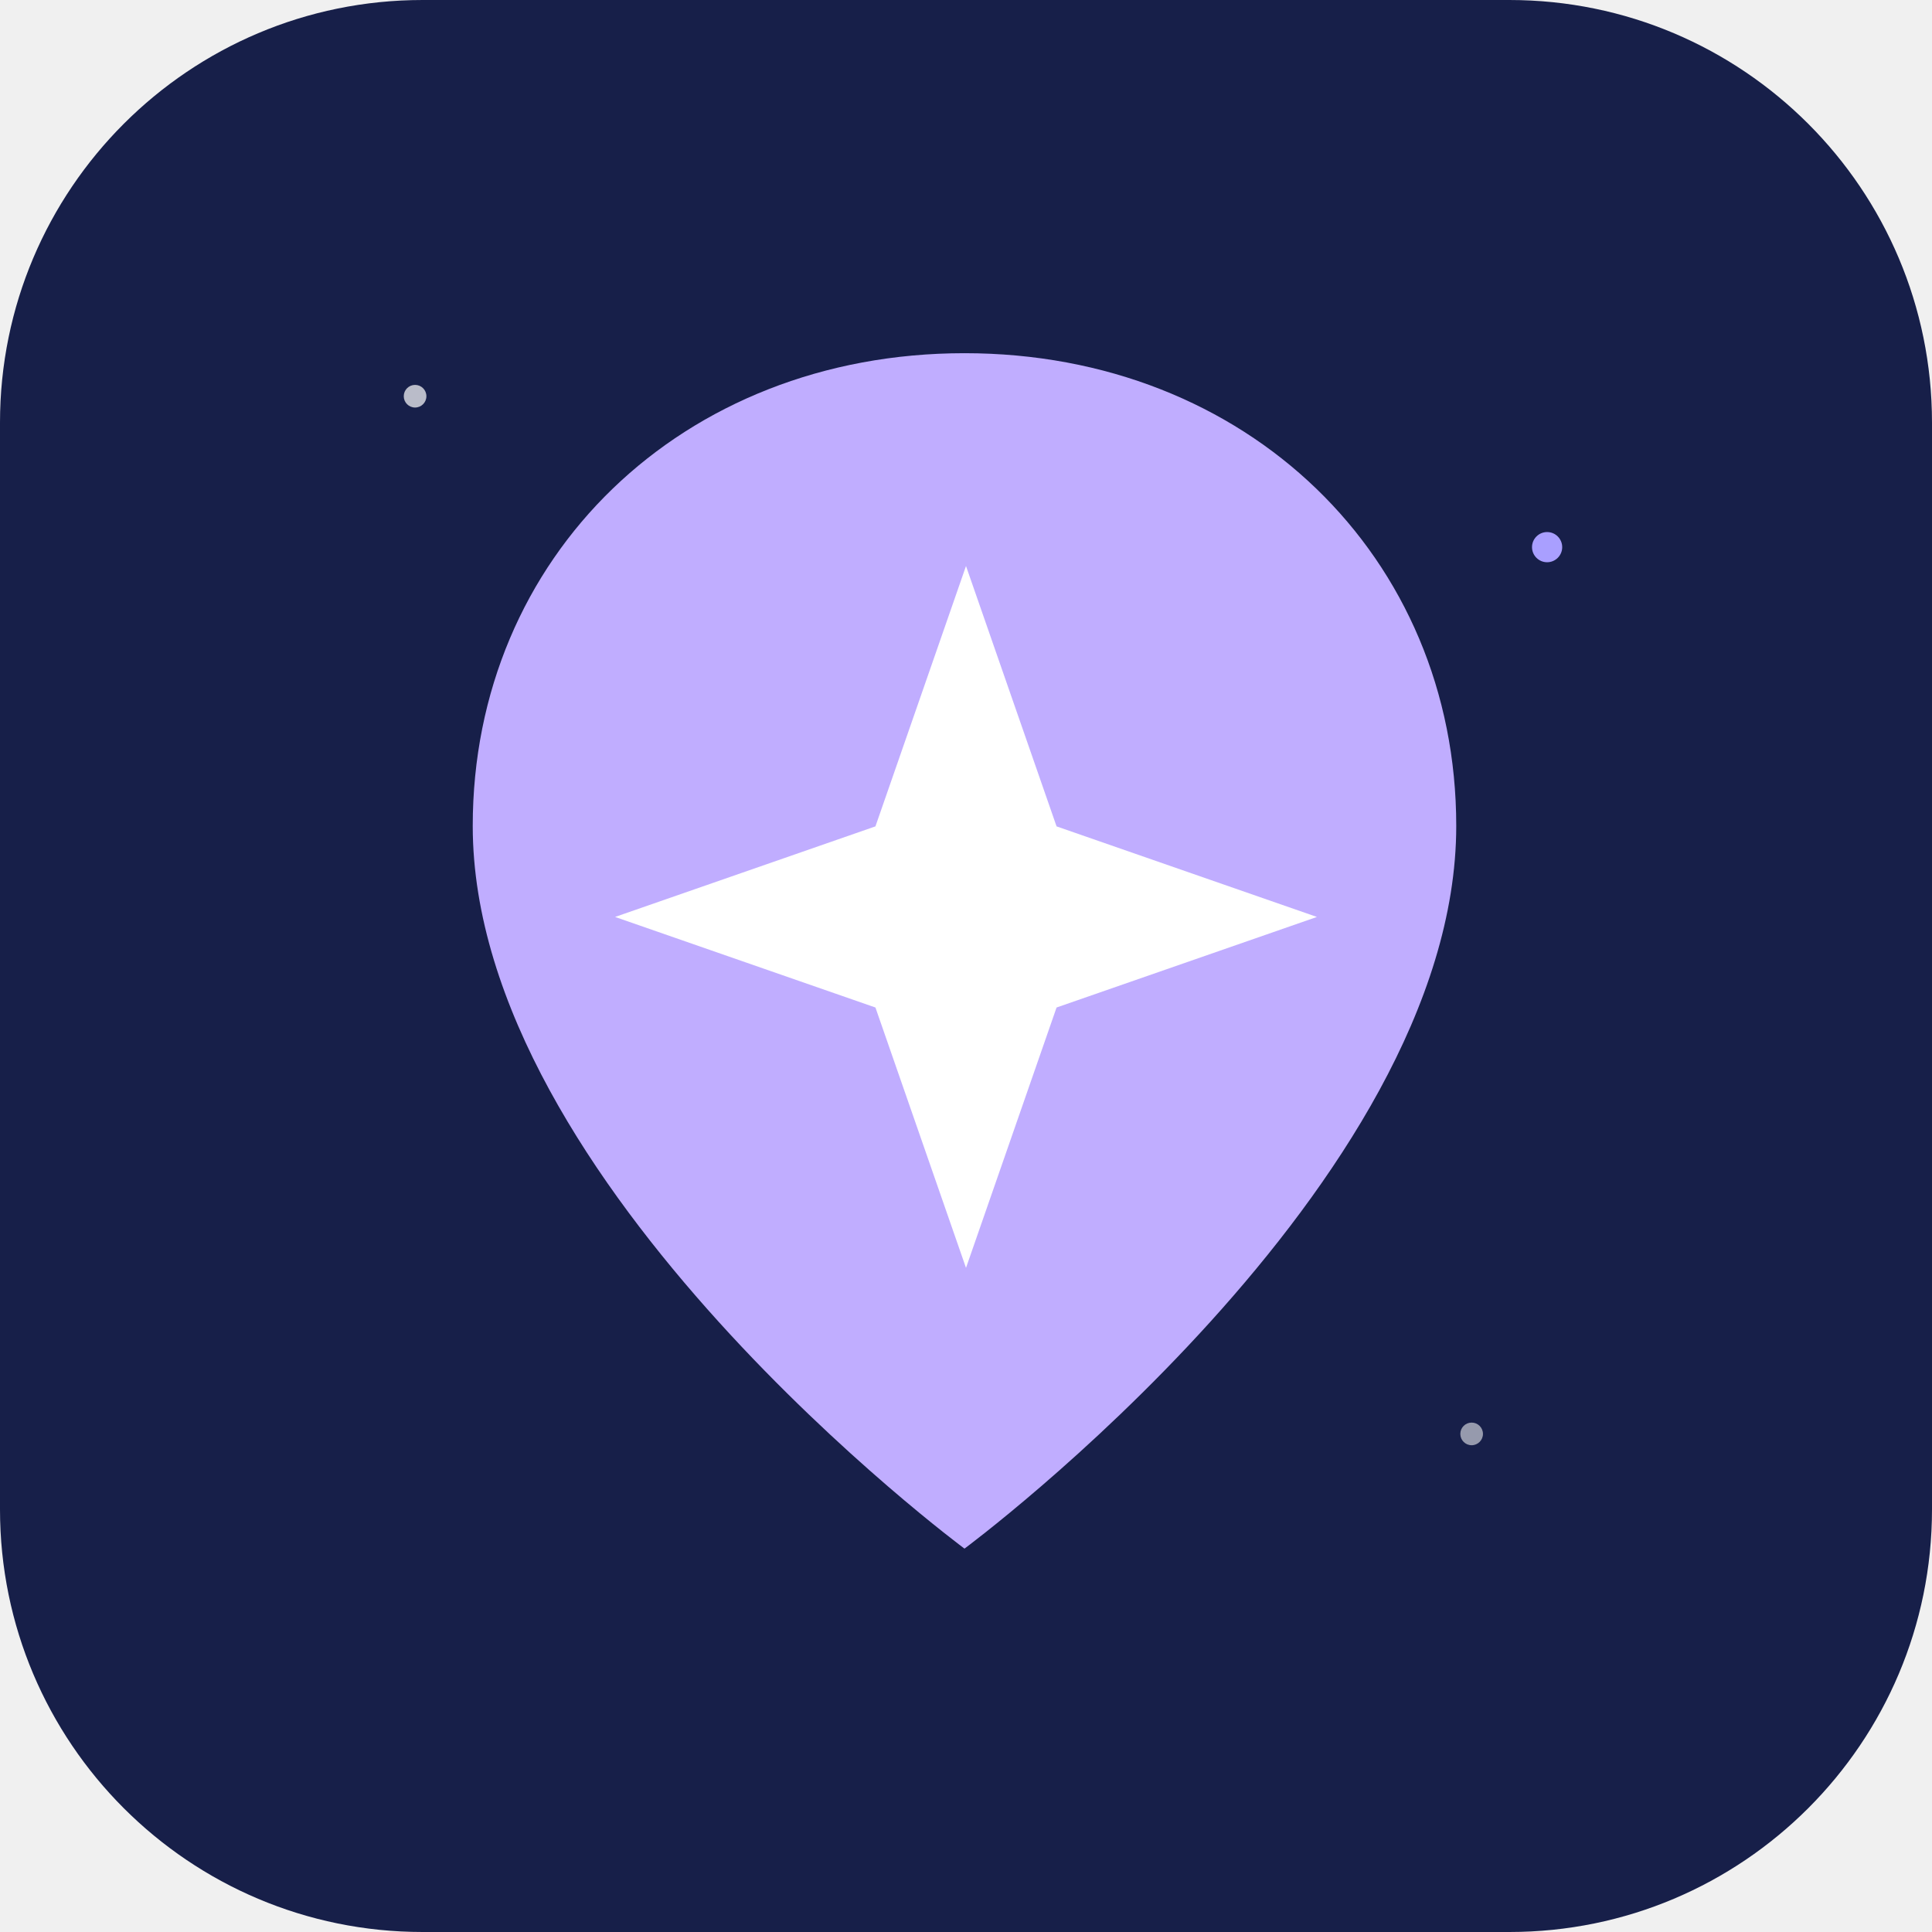
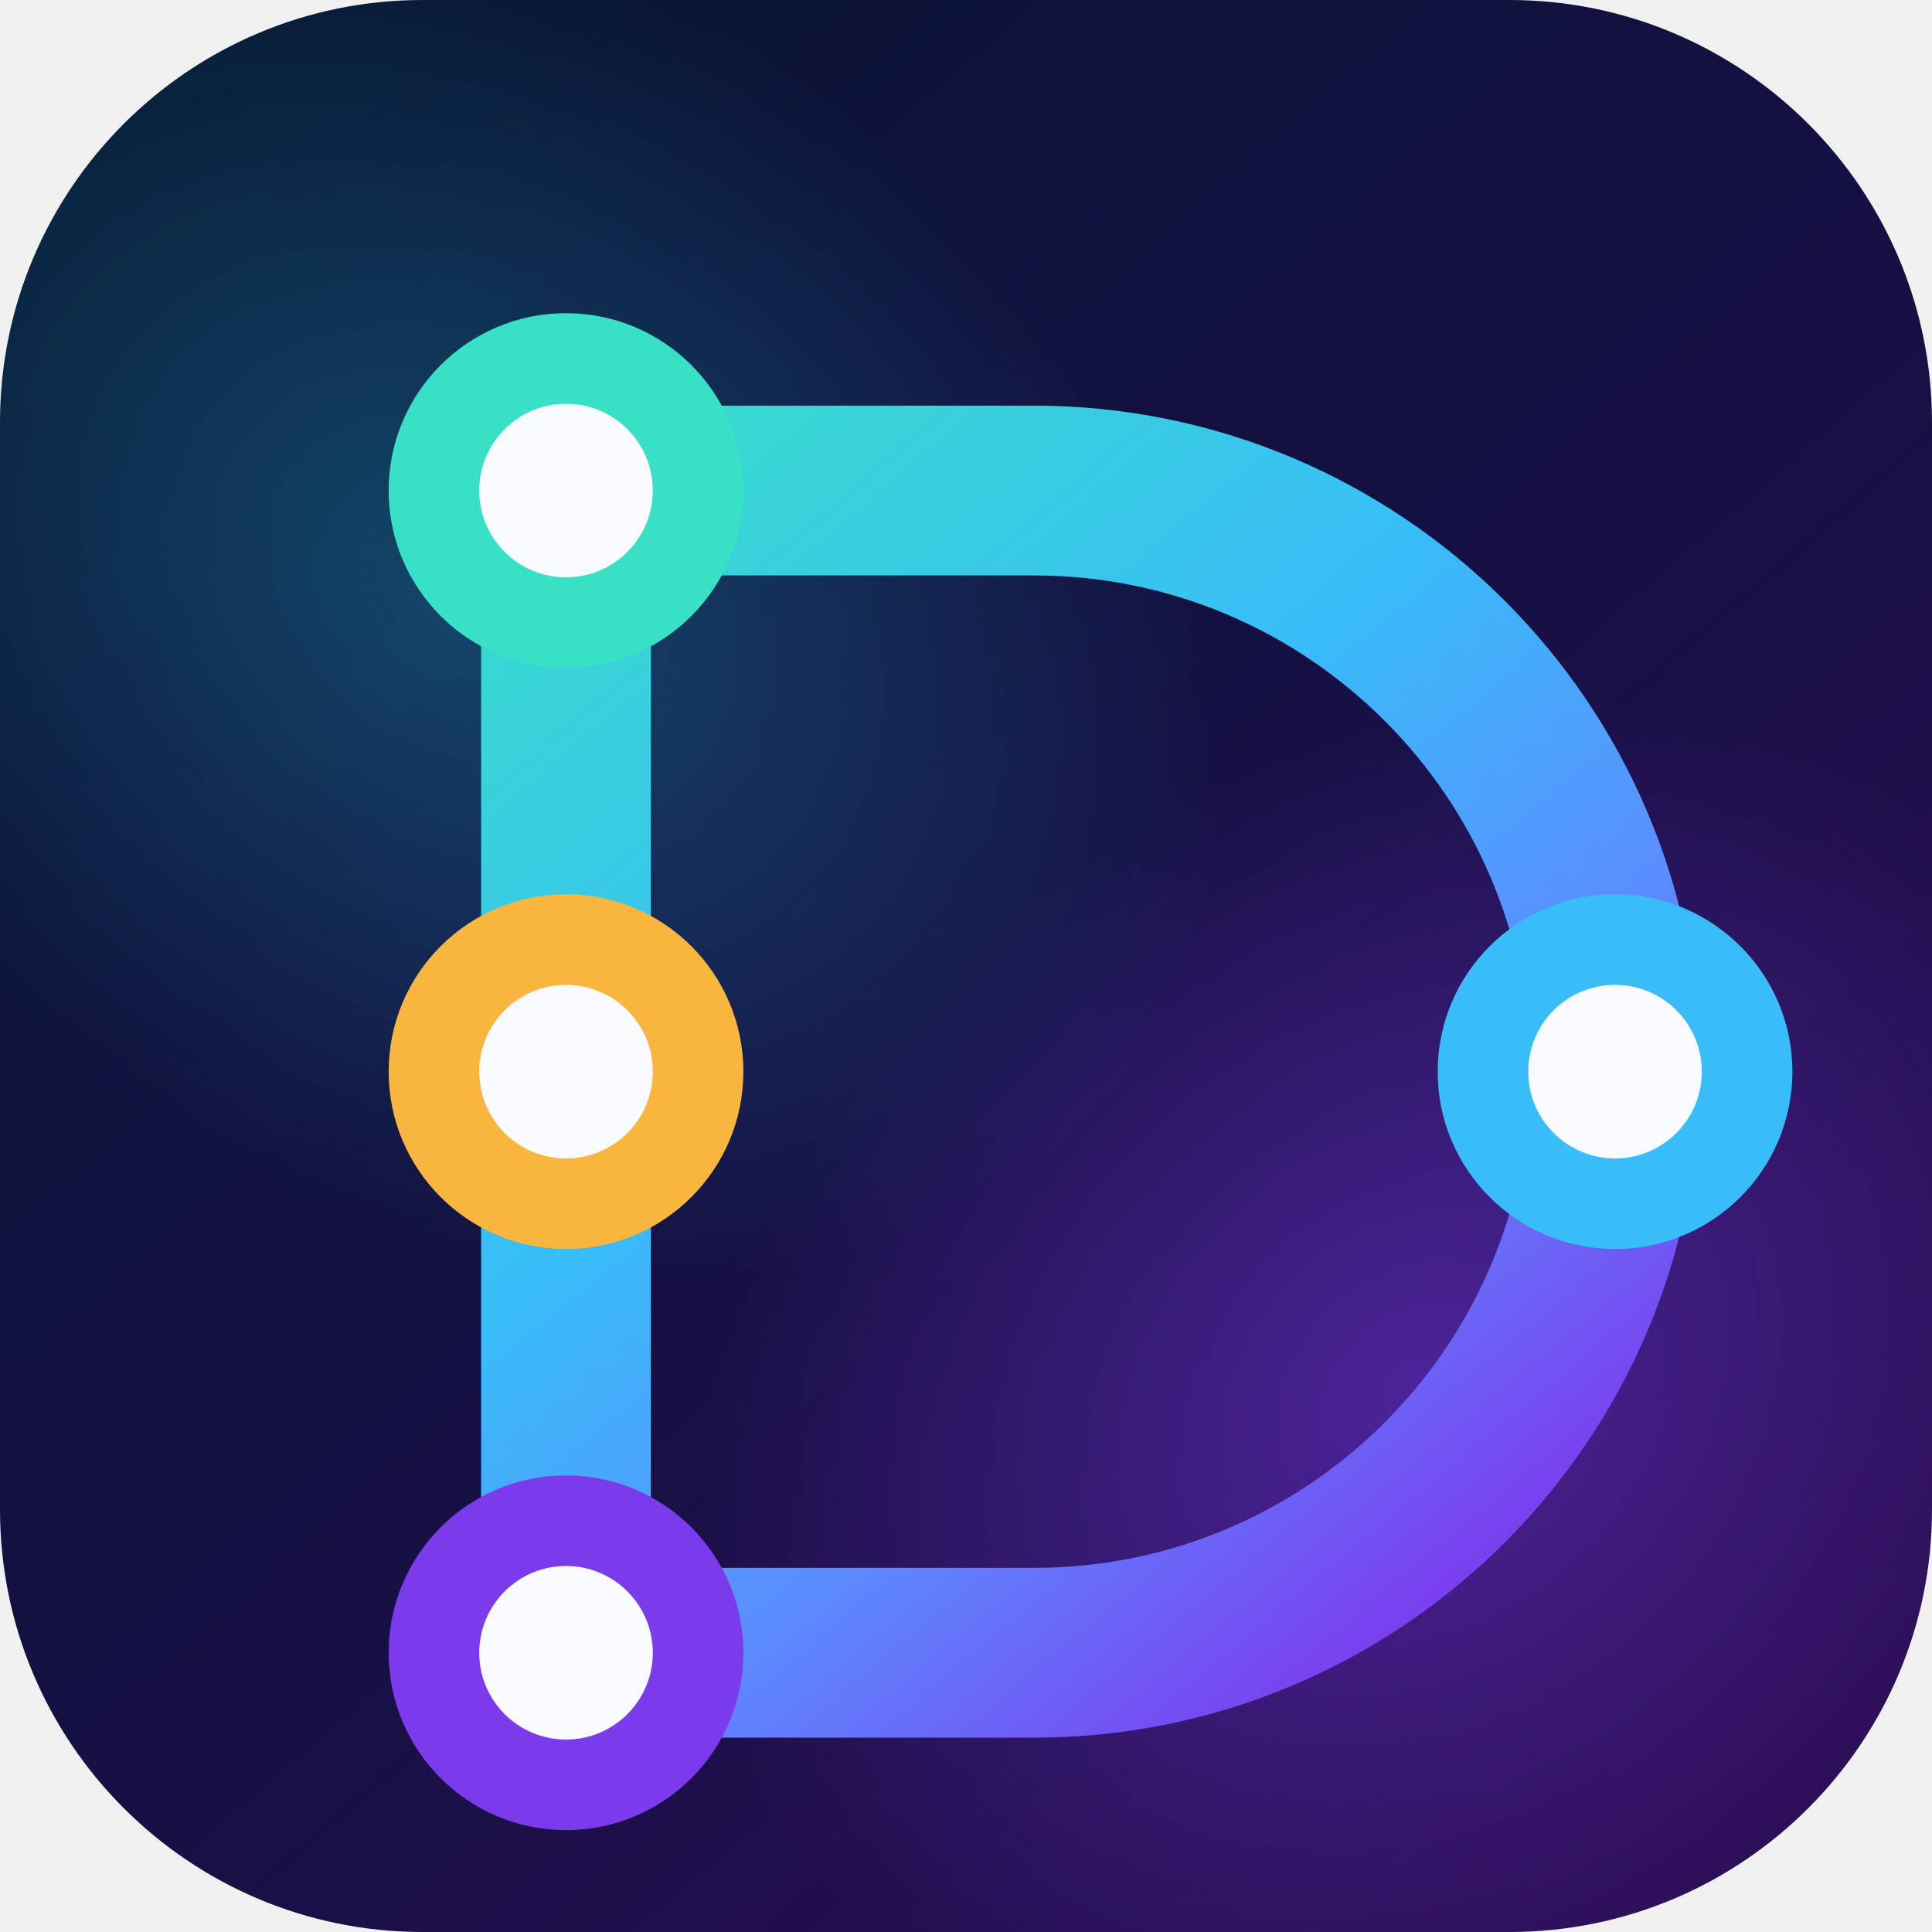
<svg xmlns="http://www.w3.org/2000/svg" viewBox="0 0 512 512">
  <defs>
-     <linearGradient id="bg" x1="64" y1="32" x2="448" y2="480">
-       <stop stop-color="#171f49" />
-       <stop offset="1" stop-color="#090d20" />
+     <linearGradient id="bg" x1="55" y1="25" x2="455" y2="486" gradientUnits="userSpaceOnUse">
+       <stop stop-color="#071531" />
+       <stop offset=".52" stop-color="#161044" />
+       <stop offset="1" stop-color="#2A0D52" />
    </linearGradient>
-     <linearGradient id="pin" x1="150" y1="90" x2="370" y2="430">
-       <stop stop-color="#c0adff" />
-       <stop offset="1" stop-color="#756fff" />
+     <radialGradient id="nebulaA" cx="0" cy="0" r="1" gradientTransform="translate(374 369) rotate(139) scale(205 166)" gradientUnits="userSpaceOnUse">
+       <stop stop-color="#7C3AED" stop-opacity=".48" />
+       <stop offset="1" stop-color="#7C3AED" stop-opacity="0" />
+     </radialGradient>
+     <radialGradient id="nebulaB" cx="0" cy="0" r="1" gradientTransform="translate(123 157) rotate(34) scale(218 164)" gradientUnits="userSpaceOnUse">
+       <stop stop-color="#22D3EE" stop-opacity=".27" />
+       <stop offset="1" stop-color="#22D3EE" stop-opacity="0" />
+     </radialGradient>
+     <linearGradient id="route" x1="136" y1="104" x2="398" y2="418" gradientUnits="userSpaceOnUse">
+       <stop stop-color="#38E0C6" />
+       <stop offset=".45" stop-color="#38BDF8" />
+       <stop offset=".72" stop-color="#5B8CFF" />
+       <stop offset="1" stop-color="#7C3AED" />
    </linearGradient>
  </defs>
  <rect width="512" height="512" rx="112" fill="url(#bg)" />
-   <circle cx="110" cy="105" r="3" fill="#fff" opacity=".7" />
-   <circle cx="410" cy="145" r="4" fill="#a99fff" />
-   <circle cx="390" cy="380" r="3" fill="#fff" opacity=".55" />
-   <path d="M256 76c-104 0-181 75-181 174 0 132 181 266 181 266s181-134 181-266C437 151 360 76 256 76Z" fill="url(#pin)" transform="scale(.72) translate(99 54)" />
-   <path d="m256 150 24 69 69 24-69 24-24 69-24-69-69-24 69-24 24-69Z" fill="#fff" />
+   <rect width="512" height="512" rx="112" fill="url(#nebulaA)" />
+   <rect width="512" height="512" rx="112" fill="url(#nebulaB)" />
+   <path d="M150 130H274C359 130 428 199 428 284C428 369 359 438 274 438H150" fill="none" stroke="url(#route)" stroke-width="45" stroke-linecap="round" stroke-linejoin="round" />
+   <path d="M150 130V438" fill="none" stroke="url(#route)" stroke-width="45" stroke-linecap="round" />
+   <circle cx="150" cy="130" r="47" fill="#38E0C6" />
+   <circle cx="150" cy="130" r="23" fill="#F8FAFF" />
+   <circle cx="150" cy="284" r="47" fill="#F8B63F" />
+   <circle cx="150" cy="284" r="23" fill="#F8FAFF" />
+   <circle cx="150" cy="438" r="47" fill="#7C3AED" />
+   <circle cx="150" cy="438" r="23" fill="#F8FAFF" />
+   <circle cx="428" cy="284" r="47" fill="#38BDF8" />
+   <circle cx="428" cy="284" r="23" fill="#F8FAFF" />
</svg>
